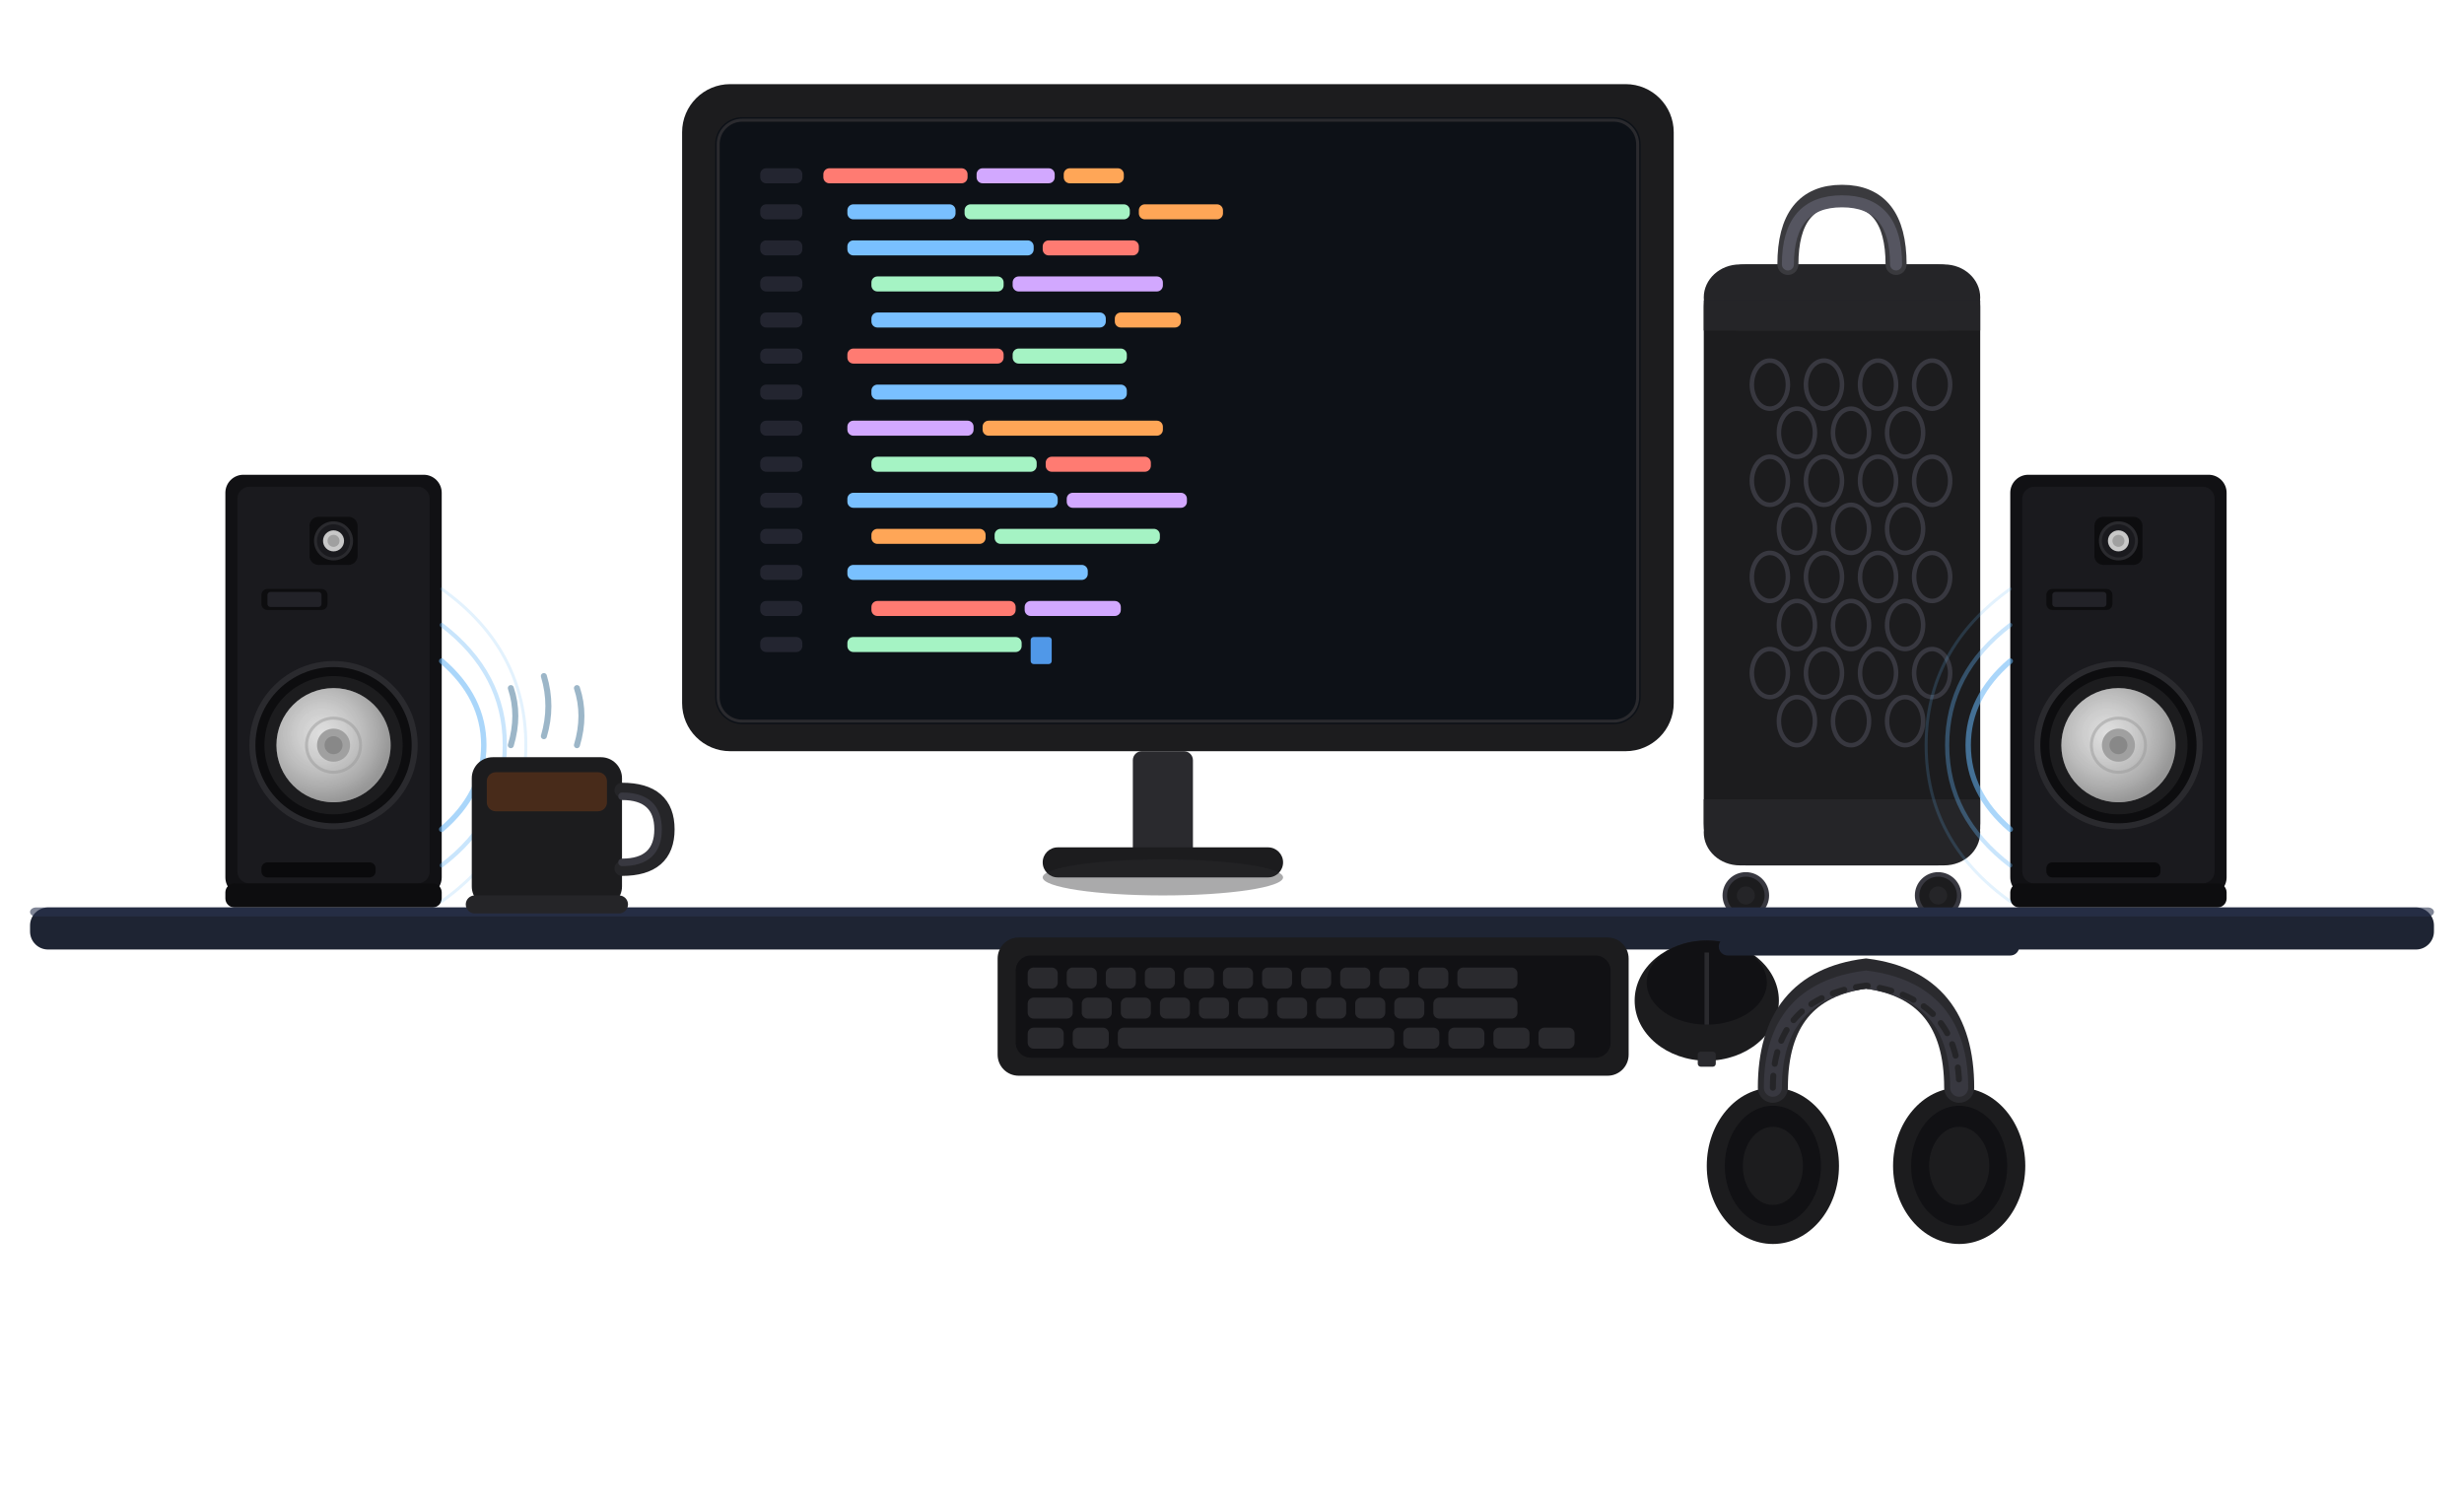
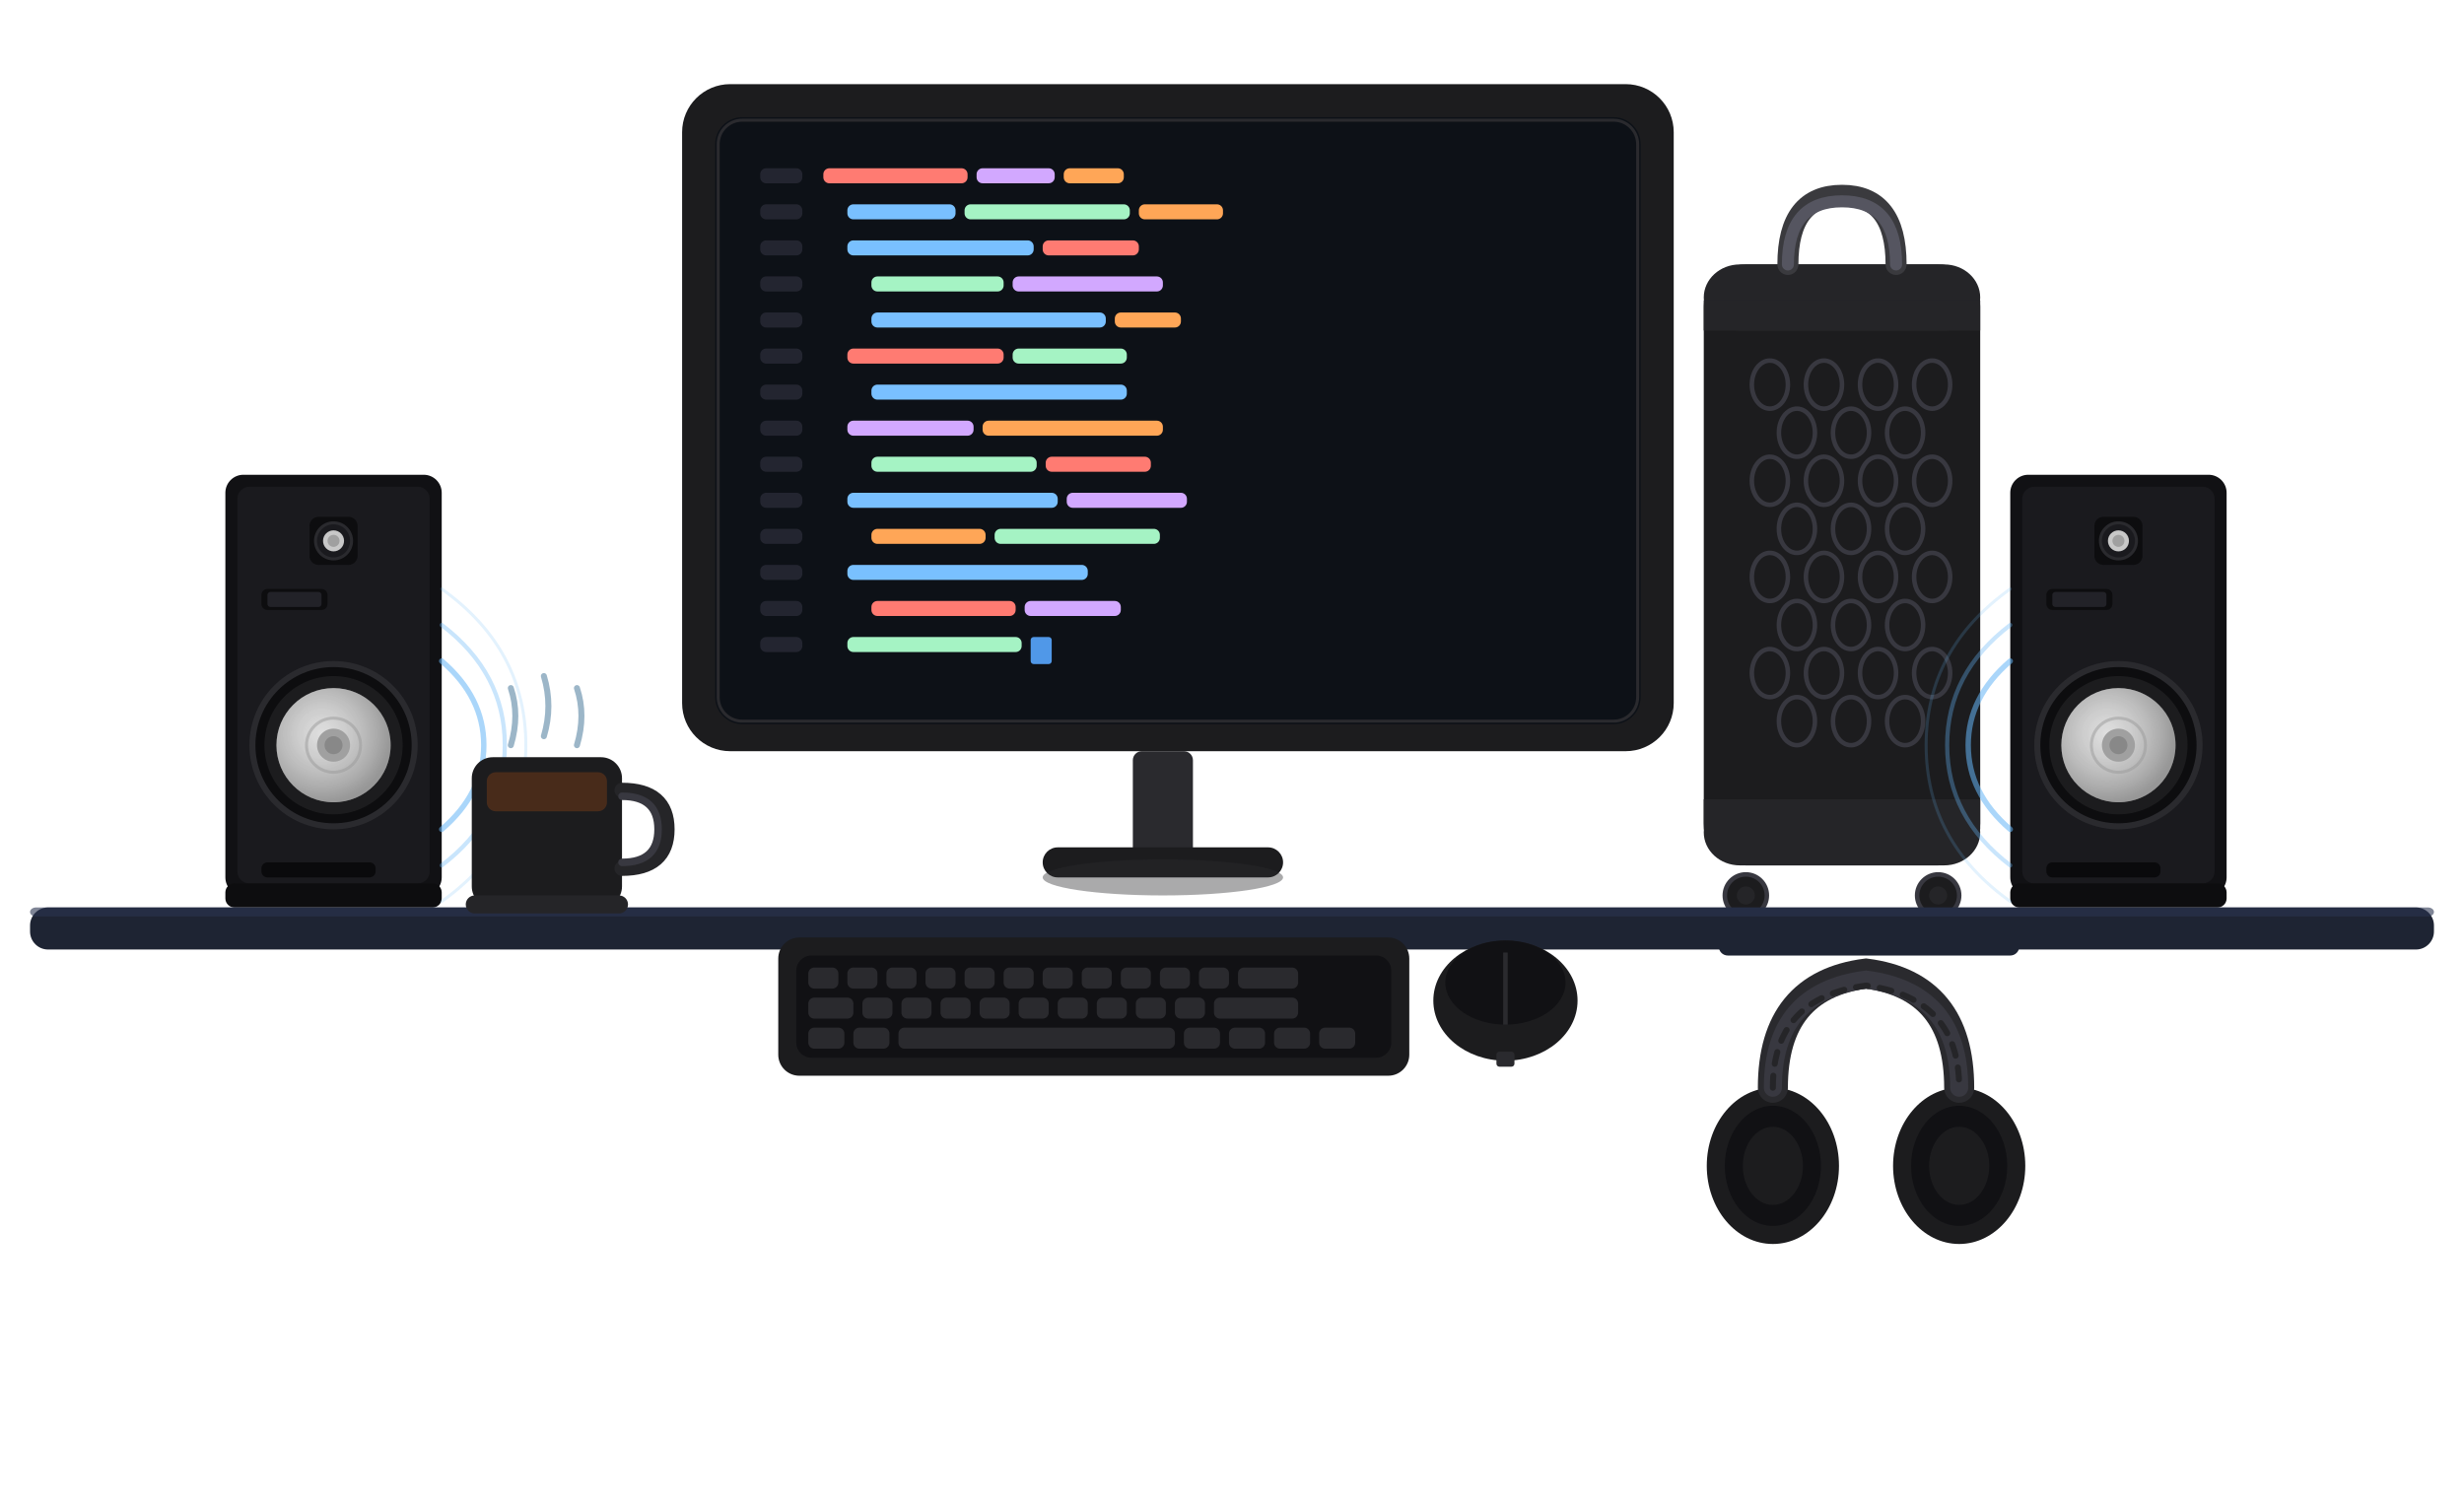
<svg xmlns="http://www.w3.org/2000/svg" viewBox="0 0 820 500" fill="none">
  <defs>
    <radialGradient id="hs8ConeGrad" cx="40%" cy="40%" r="60%">
      <stop offset="0%" stop-color="#ffffff" stop-opacity="0.3" />
      <stop offset="100%" stop-color="#000000" stop-opacity="0.5" />
    </radialGradient>
  </defs>
  <rect x="75" y="158" width="72" height="140" rx="6" fill="#111114" />
  <rect x="79" y="162" width="64" height="132" rx="4" fill="#1a1a1e" />
  <circle cx="111" cy="248" r="27" fill="#0d0d0f" stroke="#2a2a2e" stroke-width="2" />
  <circle cx="111" cy="248" r="23" fill="#1c1c1e" />
  <circle cx="111" cy="248" r="19" fill="#d8d8d8" />
  <circle cx="111" cy="248" r="19" fill="url(#hs8ConeGrad)" opacity="0.6" />
  <circle cx="111" cy="248" r="5.5" fill="#a0a0a0" />
  <circle cx="111" cy="248" r="3" fill="#888" />
  <circle cx="111" cy="248" r="9" fill="none" stroke="#999" stroke-width="1" opacity="0.5" />
  <rect x="103" y="172" width="16" height="16" rx="3" fill="#0d0d0f" />
  <circle cx="111" cy="180" r="6" fill="#1a1a1e" stroke="#2a2a2e" stroke-width="1" />
  <circle cx="111" cy="180" r="3.5" fill="#c8c8c8" />
  <circle cx="111" cy="180" r="2" fill="#a0a0a0" />
  <rect x="87" y="196" width="22" height="7" rx="2" fill="#0d0d0f" />
  <rect x="89" y="197" width="18" height="5" rx="1" fill="#222228" />
  <rect x="87" y="287" width="38" height="5" rx="2" fill="#0a0a0c" />
  <rect x="75" y="294" width="72" height="8" rx="3" fill="#0d0d0f" />
  <path d="M147 220 Q161 232 161 248 Q161 264 147 276" stroke="#64b5f6" stroke-width="1.8" fill="none" stroke-linecap="round" opacity="0.55" />
  <path d="M147 208 Q168 224 168 248 Q168 272 147 288" stroke="#64b5f6" stroke-width="1.4" fill="none" stroke-linecap="round" opacity="0.35" />
  <path d="M147 196 Q175 216 175 248 Q175 280 147 300" stroke="#64b5f6" stroke-width="1.0" fill="none" stroke-linecap="round" opacity="0.18" />
  <rect x="227" y="28" width="330" height="222" rx="16" fill="#1c1c1e" />
  <rect x="238" y="39" width="308" height="202" rx="9" fill="#0d1117" />
  <rect x="239" y="40" width="306" height="200" rx="8" fill="none" stroke="#2a2a2e" stroke-width="1" />
  <rect x="253" y="56" width="14" height="5" rx="2" fill="#3a3a4a" opacity="0.5" />
  <rect x="253" y="68" width="14" height="5" rx="2" fill="#3a3a4a" opacity="0.5" />
  <rect x="253" y="80" width="14" height="5" rx="2" fill="#3a3a4a" opacity="0.5" />
  <rect x="253" y="92" width="14" height="5" rx="2" fill="#3a3a4a" opacity="0.5" />
  <rect x="253" y="104" width="14" height="5" rx="2" fill="#3a3a4a" opacity="0.5" />
  <rect x="253" y="116" width="14" height="5" rx="2" fill="#3a3a4a" opacity="0.5" />
  <rect x="253" y="128" width="14" height="5" rx="2" fill="#3a3a4a" opacity="0.5" />
  <rect x="253" y="140" width="14" height="5" rx="2" fill="#3a3a4a" opacity="0.5" />
  <rect x="253" y="152" width="14" height="5" rx="2" fill="#3a3a4a" opacity="0.5" />
  <rect x="253" y="164" width="14" height="5" rx="2" fill="#3a3a4a" opacity="0.5" />
  <rect x="253" y="176" width="14" height="5" rx="2" fill="#3a3a4a" opacity="0.5" />
  <rect x="253" y="188" width="14" height="5" rx="2" fill="#3a3a4a" opacity="0.5" />
  <rect x="253" y="200" width="14" height="5" rx="2" fill="#3a3a4a" opacity="0.5" />
  <rect x="253" y="212" width="14" height="5" rx="2" fill="#3a3a4a" opacity="0.5" />
  <rect x="274" y="56" width="48" height="5" rx="2" fill="#ff7b72" />
  <rect x="325" y="56" width="26" height="5" rx="2" fill="#d2a8ff" />
  <rect x="354" y="56" width="20" height="5" rx="2" fill="#ffa657" />
  <rect x="282" y="68" width="36" height="5" rx="2" fill="#79c0ff" />
  <rect x="321" y="68" width="55" height="5" rx="2" fill="#a5f3c4" />
  <rect x="379" y="68" width="28" height="5" rx="2" fill="#ffa657" />
  <rect x="282" y="80" width="62" height="5" rx="2" fill="#79c0ff" />
  <rect x="347" y="80" width="32" height="5" rx="2" fill="#ff7b72" />
  <rect x="290" y="92" width="44" height="5" rx="2" fill="#a5f3c4" />
  <rect x="337" y="92" width="50" height="5" rx="2" fill="#d2a8ff" />
  <rect x="290" y="104" width="78" height="5" rx="2" fill="#79c0ff" />
  <rect x="371" y="104" width="22" height="5" rx="2" fill="#ffa657" />
  <rect x="282" y="116" width="52" height="5" rx="2" fill="#ff7b72" />
  <rect x="337" y="116" width="38" height="5" rx="2" fill="#a5f3c4" />
  <rect x="290" y="128" width="85" height="5" rx="2" fill="#79c0ff" />
  <rect x="282" y="140" width="42" height="5" rx="2" fill="#d2a8ff" />
  <rect x="327" y="140" width="60" height="5" rx="2" fill="#ffa657" />
  <rect x="290" y="152" width="55" height="5" rx="2" fill="#a5f3c4" />
  <rect x="348" y="152" width="35" height="5" rx="2" fill="#ff7b72" />
  <rect x="282" y="164" width="70" height="5" rx="2" fill="#79c0ff" />
  <rect x="355" y="164" width="40" height="5" rx="2" fill="#d2a8ff" />
  <rect x="290" y="176" width="38" height="5" rx="2" fill="#ffa657" />
  <rect x="331" y="176" width="55" height="5" rx="2" fill="#a5f3c4" />
  <rect x="282" y="188" width="80" height="5" rx="2" fill="#79c0ff" />
  <rect x="290" y="200" width="48" height="5" rx="2" fill="#ff7b72" />
  <rect x="341" y="200" width="32" height="5" rx="2" fill="#d2a8ff" />
  <rect x="282" y="212" width="58" height="5" rx="2" fill="#a5f3c4" />
  <rect x="343" y="212" width="7" height="9" rx="1" fill="#58a6ff" opacity="0.9" />
  <rect x="377" y="250" width="20" height="36" rx="3" fill="#2a2a2e" />
  <rect x="347" y="282" width="80" height="10" rx="5" fill="#1c1c1e" />
  <ellipse cx="387" cy="292" rx="40" ry="6" fill="#2a2a2e" opacity="0.4" />
  <rect x="567" y="88" width="92" height="200" rx="14" fill="#1c1c1e" />
  <rect x="567" y="88" width="92" height="22" rx="12" fill="#252528" />
  <rect x="567" y="100" width="92" height="10" fill="#252528" />
  <rect x="567" y="266" width="92" height="22" rx="12" fill="#252528" />
  <rect x="567" y="266" width="92" height="10" fill="#252528" />
  <path d="M595 88 Q595 65 613 65 Q631 65 631 88" stroke="#3a3a3e" stroke-width="7" fill="none" stroke-linecap="round" />
  <path d="M595 88 Q595 67 613 67 Q631 67 631 88" stroke="#555560" stroke-width="4" fill="none" stroke-linecap="round" />
  <ellipse cx="589" cy="128" rx="6" ry="8" fill="none" stroke="#383840" stroke-width="1.5" />
  <ellipse cx="607" cy="128" rx="6" ry="8" fill="none" stroke="#383840" stroke-width="1.5" />
  <ellipse cx="625" cy="128" rx="6" ry="8" fill="none" stroke="#383840" stroke-width="1.5" />
  <ellipse cx="643" cy="128" rx="6" ry="8" fill="none" stroke="#383840" stroke-width="1.5" />
  <ellipse cx="598" cy="144" rx="6" ry="8" fill="none" stroke="#383840" stroke-width="1.5" />
  <ellipse cx="616" cy="144" rx="6" ry="8" fill="none" stroke="#383840" stroke-width="1.5" />
  <ellipse cx="634" cy="144" rx="6" ry="8" fill="none" stroke="#383840" stroke-width="1.5" />
  <ellipse cx="589" cy="160" rx="6" ry="8" fill="none" stroke="#383840" stroke-width="1.5" />
  <ellipse cx="607" cy="160" rx="6" ry="8" fill="none" stroke="#383840" stroke-width="1.5" />
  <ellipse cx="625" cy="160" rx="6" ry="8" fill="none" stroke="#383840" stroke-width="1.5" />
  <ellipse cx="643" cy="160" rx="6" ry="8" fill="none" stroke="#383840" stroke-width="1.5" />
  <ellipse cx="598" cy="176" rx="6" ry="8" fill="none" stroke="#383840" stroke-width="1.5" />
  <ellipse cx="616" cy="176" rx="6" ry="8" fill="none" stroke="#383840" stroke-width="1.5" />
  <ellipse cx="634" cy="176" rx="6" ry="8" fill="none" stroke="#383840" stroke-width="1.5" />
  <ellipse cx="589" cy="192" rx="6" ry="8" fill="none" stroke="#383840" stroke-width="1.5" />
  <ellipse cx="607" cy="192" rx="6" ry="8" fill="none" stroke="#383840" stroke-width="1.5" />
  <ellipse cx="625" cy="192" rx="6" ry="8" fill="none" stroke="#383840" stroke-width="1.5" />
  <ellipse cx="643" cy="192" rx="6" ry="8" fill="none" stroke="#383840" stroke-width="1.5" />
  <ellipse cx="598" cy="208" rx="6" ry="8" fill="none" stroke="#383840" stroke-width="1.5" />
  <ellipse cx="616" cy="208" rx="6" ry="8" fill="none" stroke="#383840" stroke-width="1.5" />
  <ellipse cx="634" cy="208" rx="6" ry="8" fill="none" stroke="#383840" stroke-width="1.5" />
  <ellipse cx="589" cy="224" rx="6" ry="8" fill="none" stroke="#383840" stroke-width="1.5" />
  <ellipse cx="607" cy="224" rx="6" ry="8" fill="none" stroke="#383840" stroke-width="1.5" />
  <ellipse cx="625" cy="224" rx="6" ry="8" fill="none" stroke="#383840" stroke-width="1.5" />
  <ellipse cx="643" cy="224" rx="6" ry="8" fill="none" stroke="#383840" stroke-width="1.5" />
  <ellipse cx="598" cy="240" rx="6" ry="8" fill="none" stroke="#383840" stroke-width="1.5" />
  <ellipse cx="616" cy="240" rx="6" ry="8" fill="none" stroke="#383840" stroke-width="1.5" />
  <ellipse cx="634" cy="240" rx="6" ry="8" fill="none" stroke="#383840" stroke-width="1.5" />
  <circle cx="581" cy="298" r="7" fill="#1c1c1e" stroke="#383840" stroke-width="1.5" />
  <circle cx="581" cy="298" r="3" fill="#252528" />
  <circle cx="645" cy="298" r="7" fill="#1c1c1e" stroke="#383840" stroke-width="1.5" />
  <circle cx="645" cy="298" r="3" fill="#252528" />
  <rect x="669" y="158" width="72" height="140" rx="6" fill="#111114" />
  <rect x="673" y="162" width="64" height="132" rx="4" fill="#1a1a1e" />
  <circle cx="705" cy="248" r="27" fill="#0d0d0f" stroke="#2a2a2e" stroke-width="2" />
  <circle cx="705" cy="248" r="23" fill="#1c1c1e" />
  <circle cx="705" cy="248" r="19" fill="#d8d8d8" />
  <circle cx="705" cy="248" r="19" fill="url(#hs8ConeGrad)" opacity="0.6" />
  <circle cx="705" cy="248" r="5.5" fill="#a0a0a0" />
  <circle cx="705" cy="248" r="3" fill="#888" />
  <circle cx="705" cy="248" r="9" fill="none" stroke="#999" stroke-width="1" opacity="0.5" />
  <rect x="697" y="172" width="16" height="16" rx="3" fill="#0d0d0f" />
  <circle cx="705" cy="180" r="6" fill="#1a1a1e" stroke="#2a2a2e" stroke-width="1" />
  <circle cx="705" cy="180" r="3.5" fill="#c8c8c8" />
  <circle cx="705" cy="180" r="2" fill="#a0a0a0" />
  <rect x="681" y="196" width="22" height="7" rx="2" fill="#0d0d0f" />
  <rect x="683" y="197" width="18" height="5" rx="1" fill="#222228" />
  <rect x="681" y="287" width="38" height="5" rx="2" fill="#0a0a0c" />
  <rect x="669" y="294" width="72" height="8" rx="3" fill="#0d0d0f" />
  <path d="M669 220 Q655 232 655 248 Q655 264 669 276" stroke="#64b5f6" stroke-width="1.8" fill="none" stroke-linecap="round" opacity="0.55" />
  <path d="M669 208 Q648 224 648 248 Q648 272 669 288" stroke="#64b5f6" stroke-width="1.4" fill="none" stroke-linecap="round" opacity="0.35" />
  <path d="M669 196 Q641 216 641 248 Q641 280 669 300" stroke="#64b5f6" stroke-width="1.0" fill="none" stroke-linecap="round" opacity="0.18" />
  <rect x="10" y="302" width="800" height="14" rx="6" fill="#1e2433" />
  <rect x="10" y="302" width="800" height="3" rx="2" fill="#2a3450" opacity="0.6" />
  <rect x="157" y="252" width="50" height="50" rx="7" fill="#1c1c1e" />
  <rect x="162" y="257" width="40" height="13" rx="3" fill="#4a2c1a" opacity="0.95" />
  <path d="M207 263 Q222 263 222 276 Q222 289 207 289" stroke="#252528" stroke-width="5" fill="none" stroke-linecap="round" />
  <path d="M207 265 Q219 265 219 276 Q219 287 207 287" stroke="#383840" stroke-width="2.5" fill="none" stroke-linecap="round" />
  <rect x="155" y="298" width="54" height="6" rx="3" fill="#252528" />
  <path d="M170 248 Q173 238 170 229" stroke="#4a7a9b" stroke-width="2" stroke-linecap="round" fill="none" opacity="0.55" />
  <path d="M181 245 Q184 235 181 225" stroke="#4a7a9b" stroke-width="2" stroke-linecap="round" fill="none" opacity="0.55" />
  <path d="M192 248 Q195 238 192 229" stroke="#4a7a9b" stroke-width="2" stroke-linecap="round" fill="none" opacity="0.55" />
-   <rect x="332" y="312" width="210" height="46" rx="7" fill="#1c1c1e" />
-   <rect x="338" y="318" width="198" height="34" rx="5" fill="#111114" />
-   <rect x="342" y="322" width="10" height="7" rx="2" fill="#2a2a2e" />
-   <rect x="355" y="322" width="10" height="7" rx="2" fill="#2a2a2e" />
-   <rect x="368" y="322" width="10" height="7" rx="2" fill="#2a2a2e" />
-   <rect x="381" y="322" width="10" height="7" rx="2" fill="#2a2a2e" />
-   <rect x="394" y="322" width="10" height="7" rx="2" fill="#2a2a2e" />
-   <rect x="407" y="322" width="10" height="7" rx="2" fill="#2a2a2e" />
-   <rect x="420" y="322" width="10" height="7" rx="2" fill="#2a2a2e" />
-   <rect x="433" y="322" width="10" height="7" rx="2" fill="#2a2a2e" />
-   <rect x="446" y="322" width="10" height="7" rx="2" fill="#2a2a2e" />
-   <rect x="459" y="322" width="10" height="7" rx="2" fill="#2a2a2e" />
-   <rect x="472" y="322" width="10" height="7" rx="2" fill="#2a2a2e" />
-   <rect x="485" y="322" width="20" height="7" rx="2" fill="#2a2a2e" />
-   <rect x="342" y="332" width="15" height="7" rx="2" fill="#2a2a2e" />
-   <rect x="360" y="332" width="10" height="7" rx="2" fill="#2a2a2e" />
-   <rect x="373" y="332" width="10" height="7" rx="2" fill="#2a2a2e" />
-   <rect x="386" y="332" width="10" height="7" rx="2" fill="#2a2a2e" />
-   <rect x="399" y="332" width="10" height="7" rx="2" fill="#2a2a2e" />
-   <rect x="412" y="332" width="10" height="7" rx="2" fill="#2a2a2e" />
-   <rect x="425" y="332" width="10" height="7" rx="2" fill="#2a2a2e" />
-   <rect x="438" y="332" width="10" height="7" rx="2" fill="#2a2a2e" />
-   <rect x="451" y="332" width="10" height="7" rx="2" fill="#2a2a2e" />
-   <rect x="464" y="332" width="10" height="7" rx="2" fill="#2a2a2e" />
-   <rect x="477" y="332" width="28" height="7" rx="2" fill="#2a2a2e" />
-   <rect x="342" y="342" width="12" height="7" rx="2" fill="#2a2a2e" />
-   <rect x="357" y="342" width="12" height="7" rx="2" fill="#2a2a2e" />
-   <rect x="372" y="342" width="92" height="7" rx="2" fill="#2a2a2e" />
-   <rect x="467" y="342" width="12" height="7" rx="2" fill="#2a2a2e" />
-   <rect x="482" y="342" width="12" height="7" rx="2" fill="#2a2a2e" />
-   <rect x="497" y="342" width="12" height="7" rx="2" fill="#2a2a2e" />
-   <rect x="512" y="342" width="12" height="7" rx="2" fill="#2a2a2e" />
-   <ellipse cx="568" cy="333" rx="24" ry="20" fill="#1c1c1e" />
-   <ellipse cx="568" cy="327" rx="20" ry="14" fill="#111114" />
-   <line x1="568" y1="317" x2="568" y2="341" stroke="#2a2a2e" stroke-width="1.5" />
-   <rect x="565" y="350" width="6" height="5" rx="1" fill="#2a2a2e" />
+   <rect x="259" y="312" width="210" height="46" rx="7" fill="#1c1c1e" />
+   <rect x="265" y="318" width="198" height="34" rx="5" fill="#111114" />
+   <rect x="269" y="322" width="10" height="7" rx="2" fill="#2a2a2e" />
+   <rect x="282" y="322" width="10" height="7" rx="2" fill="#2a2a2e" />
+   <rect x="295" y="322" width="10" height="7" rx="2" fill="#2a2a2e" />
+   <rect x="308" y="322" width="10" height="7" rx="2" fill="#2a2a2e" />
+   <rect x="321" y="322" width="10" height="7" rx="2" fill="#2a2a2e" />
+   <rect x="334" y="322" width="10" height="7" rx="2" fill="#2a2a2e" />
+   <rect x="347" y="322" width="10" height="7" rx="2" fill="#2a2a2e" />
+   <rect x="360" y="322" width="10" height="7" rx="2" fill="#2a2a2e" />
+   <rect x="373" y="322" width="10" height="7" rx="2" fill="#2a2a2e" />
+   <rect x="386" y="322" width="10" height="7" rx="2" fill="#2a2a2e" />
+   <rect x="399" y="322" width="10" height="7" rx="2" fill="#2a2a2e" />
+   <rect x="412" y="322" width="20" height="7" rx="2" fill="#2a2a2e" />
+   <rect x="269" y="332" width="15" height="7" rx="2" fill="#2a2a2e" />
+   <rect x="287" y="332" width="10" height="7" rx="2" fill="#2a2a2e" />
+   <rect x="300" y="332" width="10" height="7" rx="2" fill="#2a2a2e" />
+   <rect x="313" y="332" width="10" height="7" rx="2" fill="#2a2a2e" />
+   <rect x="326" y="332" width="10" height="7" rx="2" fill="#2a2a2e" />
+   <rect x="339" y="332" width="10" height="7" rx="2" fill="#2a2a2e" />
+   <rect x="352" y="332" width="10" height="7" rx="2" fill="#2a2a2e" />
+   <rect x="365" y="332" width="10" height="7" rx="2" fill="#2a2a2e" />
+   <rect x="378" y="332" width="10" height="7" rx="2" fill="#2a2a2e" />
+   <rect x="391" y="332" width="10" height="7" rx="2" fill="#2a2a2e" />
+   <rect x="404" y="332" width="28" height="7" rx="2" fill="#2a2a2e" />
+   <rect x="269" y="342" width="12" height="7" rx="2" fill="#2a2a2e" />
+   <rect x="284" y="342" width="12" height="7" rx="2" fill="#2a2a2e" />
+   <rect x="299" y="342" width="92" height="7" rx="2" fill="#2a2a2e" />
+   <rect x="394" y="342" width="12" height="7" rx="2" fill="#2a2a2e" />
+   <rect x="409" y="342" width="12" height="7" rx="2" fill="#2a2a2e" />
+   <rect x="424" y="342" width="12" height="7" rx="2" fill="#2a2a2e" />
+   <rect x="439" y="342" width="12" height="7" rx="2" fill="#2a2a2e" />
+   <ellipse cx="501" cy="333" rx="24" ry="20" fill="#1c1c1e" />
+   <ellipse cx="501" cy="327" rx="20" ry="14" fill="#111114" />
+   <line x1="501" y1="317" x2="501" y2="341" stroke="#2a2a2e" stroke-width="1.5" />
+   <rect x="498" y="350" width="6" height="5" rx="1" fill="#2a2a2e" />
  <ellipse cx="590" cy="388" rx="22" ry="26" fill="#1c1c1e" />
  <ellipse cx="590" cy="388" rx="16" ry="20" fill="#111114" />
  <ellipse cx="590" cy="388" rx="10" ry="13" fill="#1c1c1e" />
  <ellipse cx="652" cy="388" rx="22" ry="26" fill="#1c1c1e" />
  <ellipse cx="652" cy="388" rx="16" ry="20" fill="#111114" />
  <ellipse cx="652" cy="388" rx="10" ry="13" fill="#1c1c1e" />
  <path d="M590 362 Q590 328 621 324 Q652 328 652 362" stroke="#2a2a2e" stroke-width="10" fill="none" stroke-linecap="round" />
  <path d="M590 362 Q590 330 621 326 Q652 330 652 362" stroke="#383840" stroke-width="6" fill="none" stroke-linecap="round" />
  <path d="M590 362 Q590 332 621 328 Q652 332 652 362" stroke="#252528" stroke-width="2" fill="none" stroke-linecap="round" stroke-dasharray="4 4" />
  <rect x="572" y="312" width="100" height="6" rx="3" fill="#1e2433" />
</svg>
